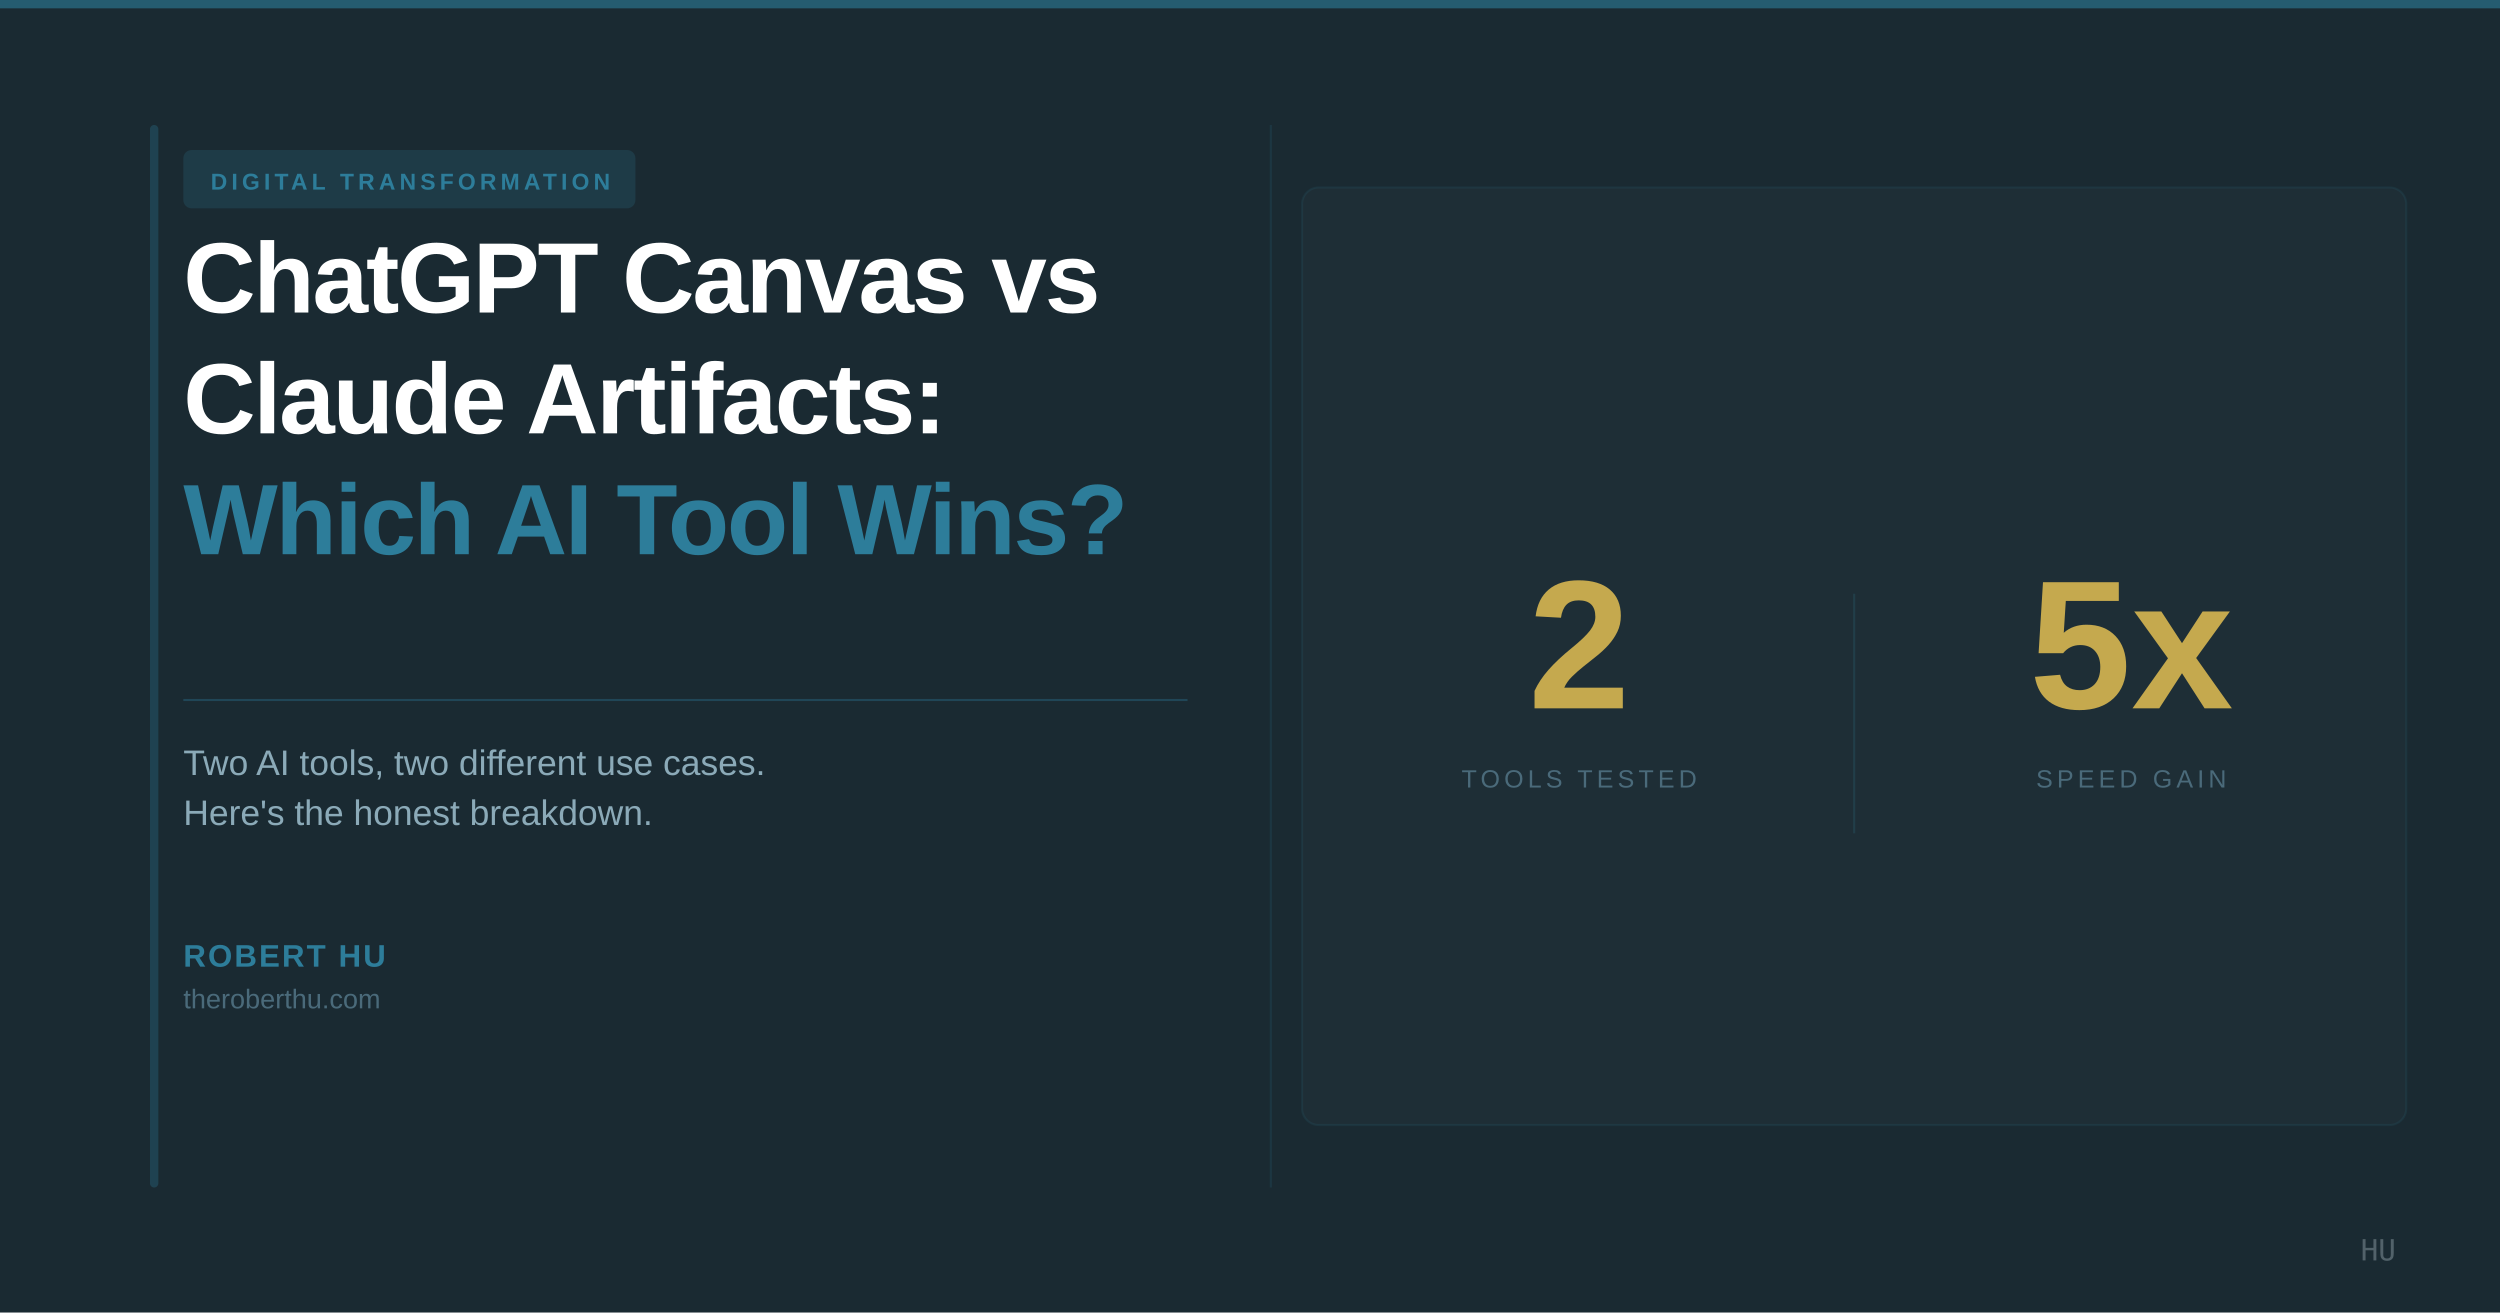
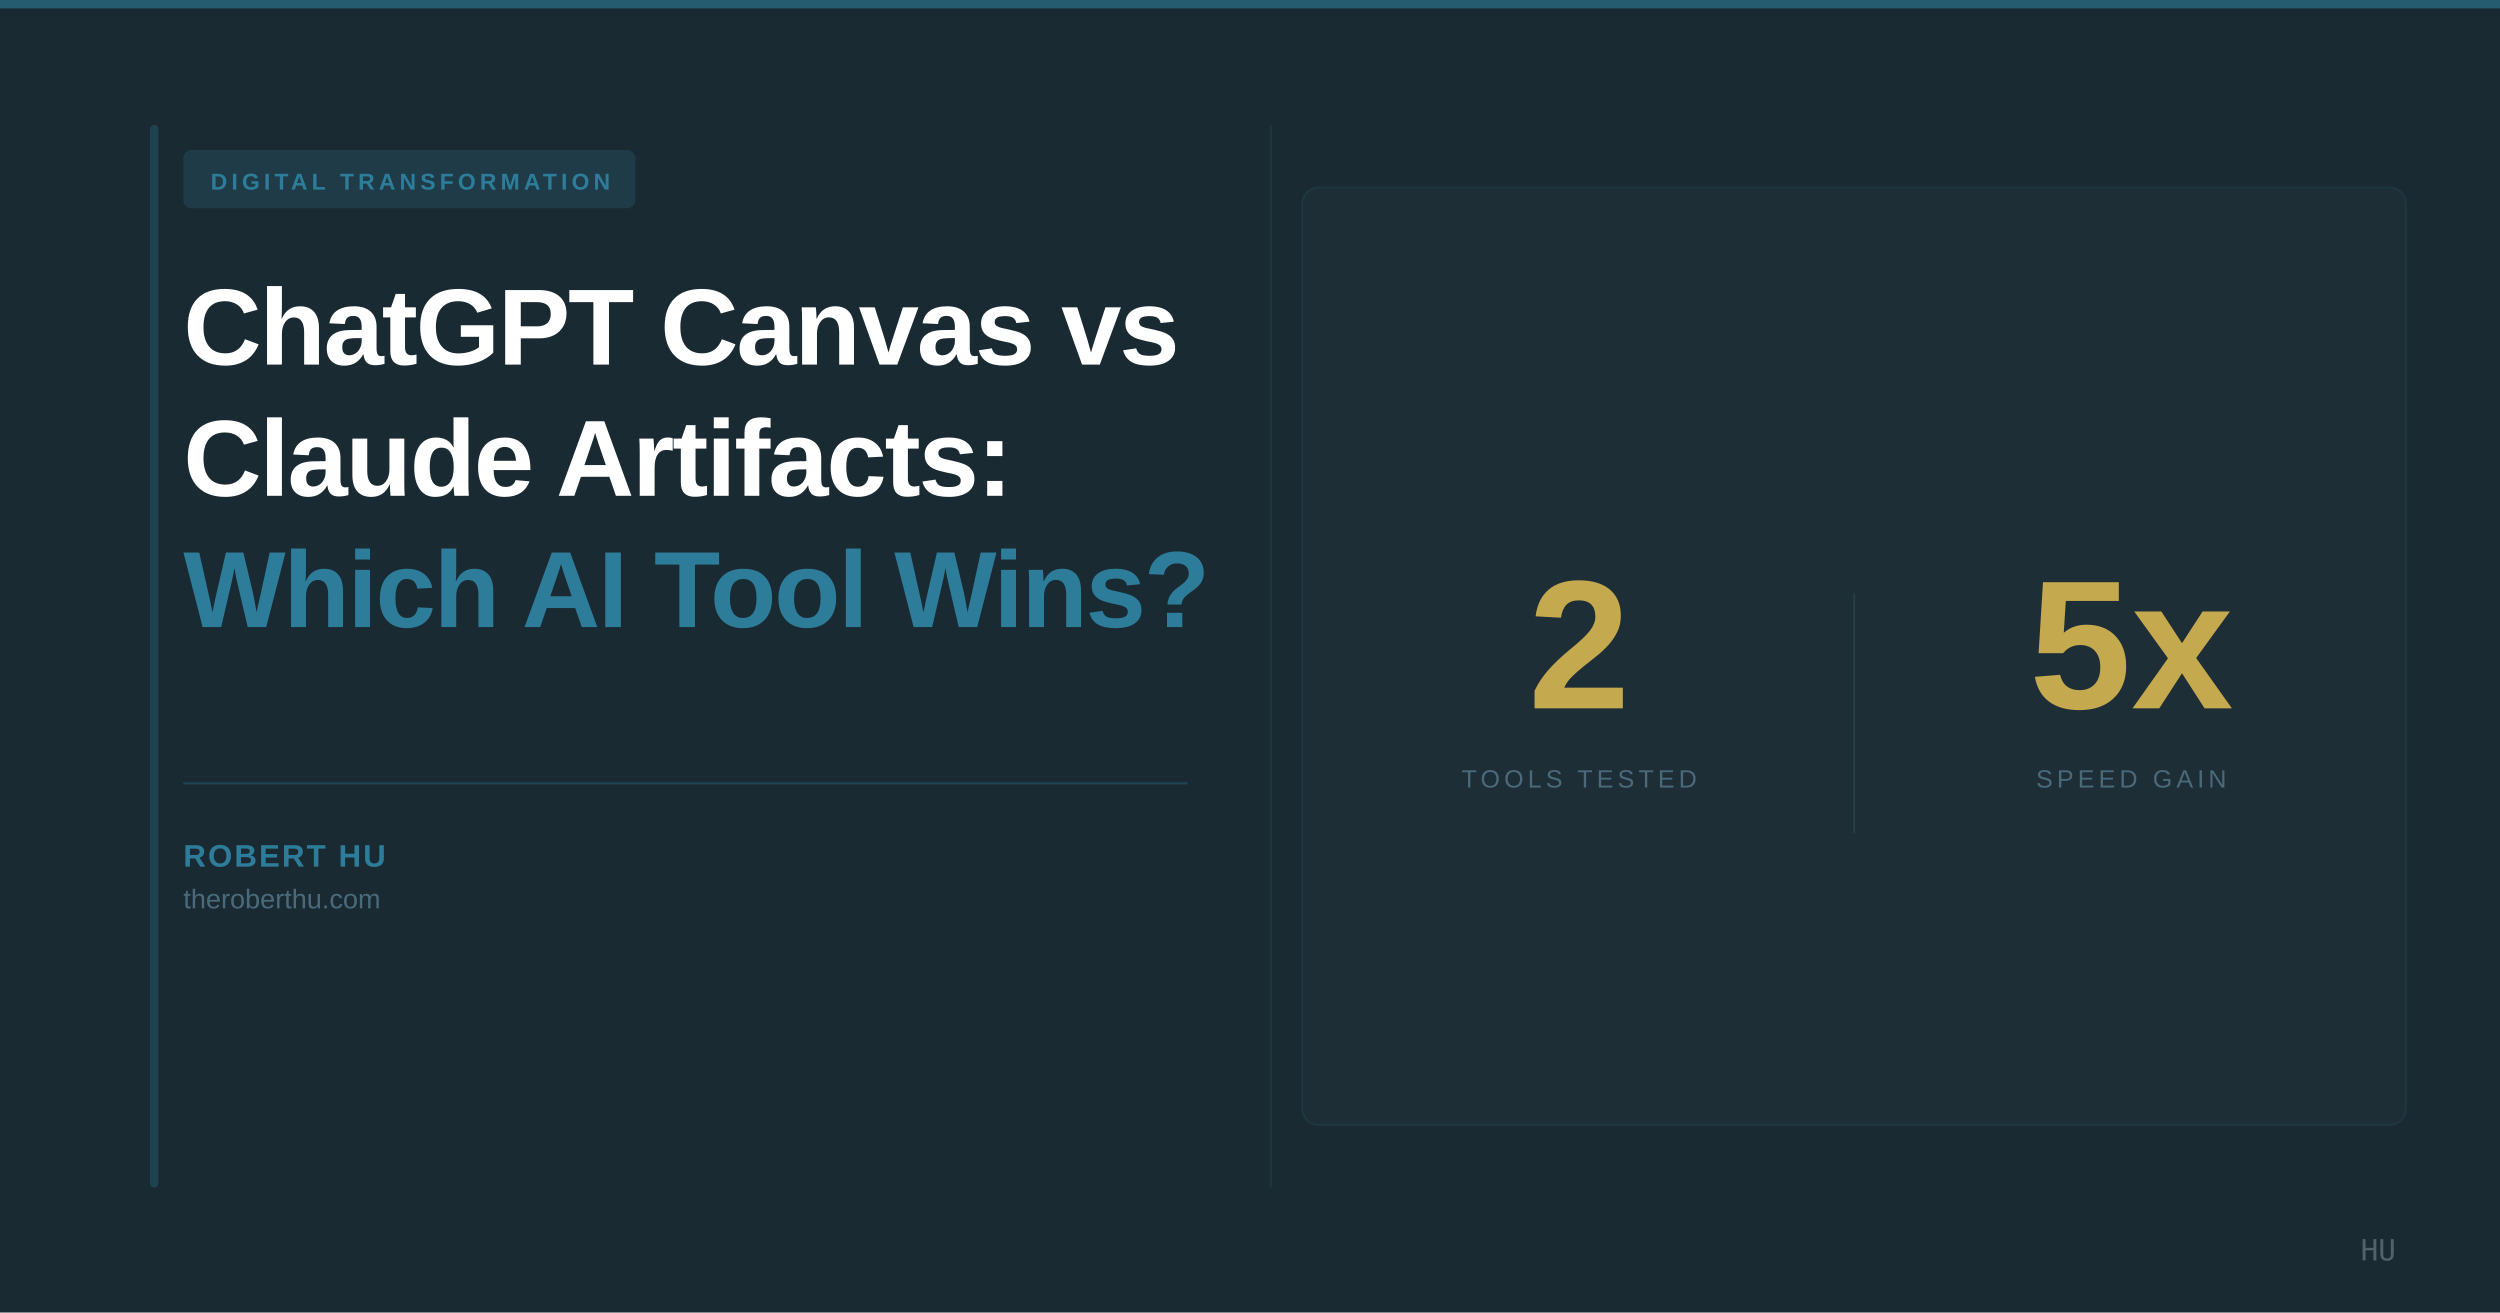
<svg xmlns="http://www.w3.org/2000/svg" width="1200" height="630" viewBox="0 0 1200 630">
  <rect width="1200" height="630" fill="#1a2a32" />
  <rect x="0" y="0" width="1200" height="4" fill="#2d7d9a" opacity="0.6" />
  <line x1="610" y1="60" x2="610" y2="570" stroke="#2d7d9a" stroke-opacity="0.15" stroke-width="1" />
  <rect x="72" y="60" width="4" height="510" rx="2" fill="#2d7d9a" opacity="0.3" />
  <rect x="88" y="72" width="217" height="28" rx="4" fill="#2d7d9a" opacity="0.2" />
  <text x="197" y="91" font-family="'Helvetica Neue', Arial, sans-serif" font-size="11" font-weight="600" fill="#2d7d9a" text-anchor="middle" letter-spacing="2">DIGITAL TRANSFORMATION</text>
-   <text x="88" y="150" font-family="'Helvetica Neue', Arial, sans-serif" font-size="48" font-weight="700" fill="#ffffff" letter-spacing="-1">ChatGPT Canvas vs</text>
-   <text x="88" y="208" font-family="'Helvetica Neue', Arial, sans-serif" font-size="48" font-weight="700" fill="#ffffff" letter-spacing="-1">Claude Artifacts:</text>
-   <text x="88" y="266" font-family="'Helvetica Neue', Arial, sans-serif" font-size="48" font-weight="700" fill="#2d7d9a" letter-spacing="-1">Which AI Tool Wins?</text>
-   <line x1="88" y1="336" x2="570" y2="336" stroke="#2d7d9a" stroke-opacity="0.35" stroke-width="1" />
-   <text x="88" y="372" font-family="'Helvetica Neue', Arial, sans-serif" font-size="17" fill="#8baab8">Two AI tools, two different use cases.</text>
-   <text x="88" y="396" font-family="'Helvetica Neue', Arial, sans-serif" font-size="17" fill="#8baab8">Here's the honest breakdown.</text>
-   <text x="88" y="464" font-family="'Helvetica Neue', Arial, sans-serif" font-size="15" fill="#2d7d9a" font-weight="600" letter-spacing="1">ROBERT HU</text>
-   <text x="88" y="484" font-family="'Helvetica Neue', Arial, sans-serif" font-size="13" fill="#4a6a7a">theroberthu.com</text>
+   <text x="88" y="175" font-family="'Helvetica Neue', Arial, sans-serif" font-size="52" font-weight="700" fill="#ffffff" letter-spacing="-1">ChatGPT Canvas vs</text>
+   <text x="88" y="238" font-family="'Helvetica Neue', Arial, sans-serif" font-size="52" font-weight="700" fill="#ffffff" letter-spacing="-1">Claude Artifacts:</text>
+   <text x="88" y="301" font-family="'Helvetica Neue', Arial, sans-serif" font-size="52" font-weight="700" fill="#2d7d9a" letter-spacing="-1">Which AI Tool Wins?</text>
+   <line x1="88" y1="376" x2="570" y2="376" stroke="#2d7d9a" stroke-opacity="0.35" stroke-width="1" />
+   <text x="88" y="416" font-family="'Helvetica Neue', Arial, sans-serif" font-size="15" fill="#2d7d9a" font-weight="600" letter-spacing="1">ROBERT HU</text>
+   <text x="88" y="436" font-family="'Helvetica Neue', Arial, sans-serif" font-size="13" fill="#4a6a7a">theroberthu.com</text>
  <rect x="625" y="90" width="530" height="450" rx="8" fill="#ffffff" fill-opacity="0.02" stroke="#2d7d9a" stroke-opacity="0.12" stroke-width="1" />
  <text x="758" y="340" font-family="'Helvetica Neue', Arial, sans-serif" font-size="88" font-weight="700" fill="#c5a94e" text-anchor="middle">2</text>
  <text x="758" y="378" font-family="'Helvetica Neue', Arial, sans-serif" font-size="12" fill="#4a6a7a" text-anchor="middle" letter-spacing="2">TOOLS TESTED</text>
  <line x1="890" y1="285" x2="890" y2="400" stroke="#2d7d9a" stroke-opacity="0.2" stroke-width="1" />
  <text x="1023" y="340" font-family="'Helvetica Neue', Arial, sans-serif" font-size="88" font-weight="700" fill="#c5a94e" text-anchor="middle">5x</text>
  <text x="1023" y="378" font-family="'Helvetica Neue', Arial, sans-serif" font-size="12" fill="#4a6a7a" text-anchor="middle" letter-spacing="2">SPEED GAIN</text>
  <text x="1150" y="605" text-anchor="end" font-family="'JetBrains Mono', monospace" font-size="14" font-weight="500" fill="#8a9aa2" opacity="0.5">HU</text>
</svg>
